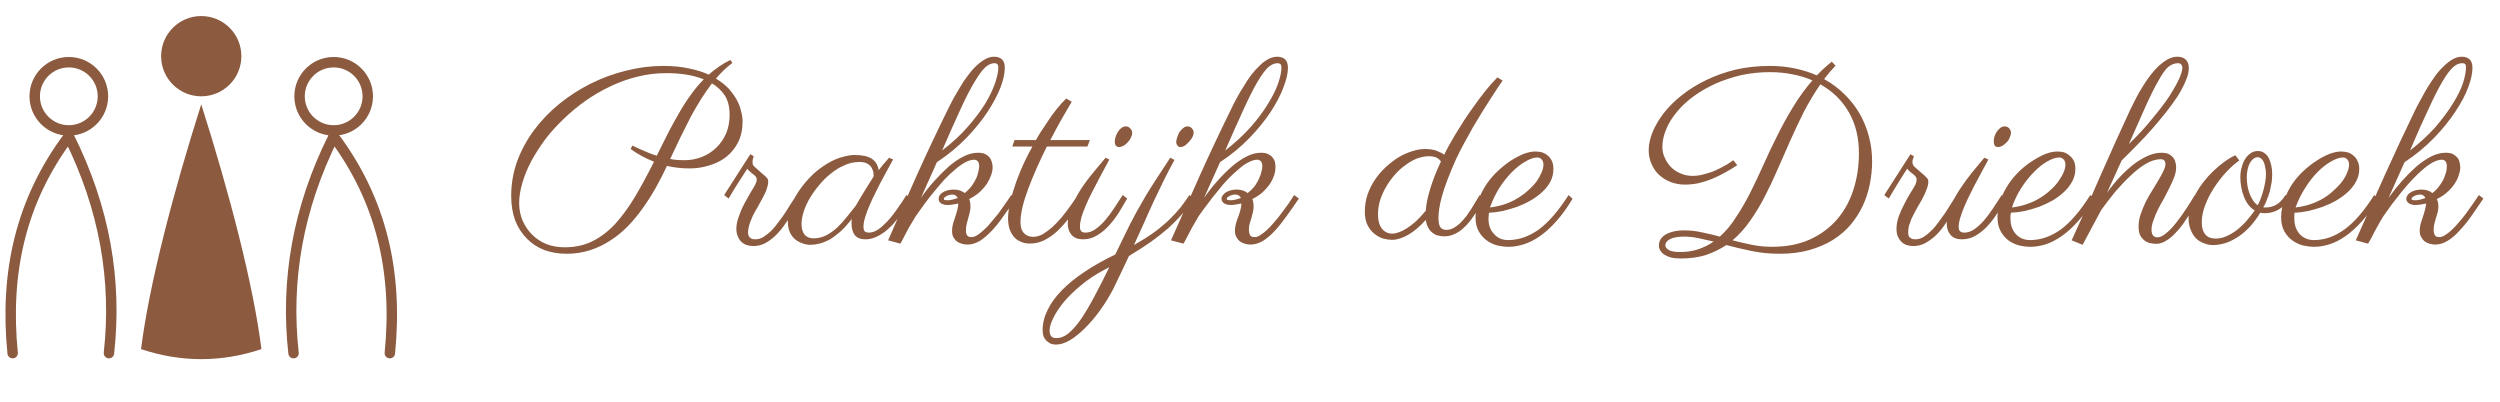
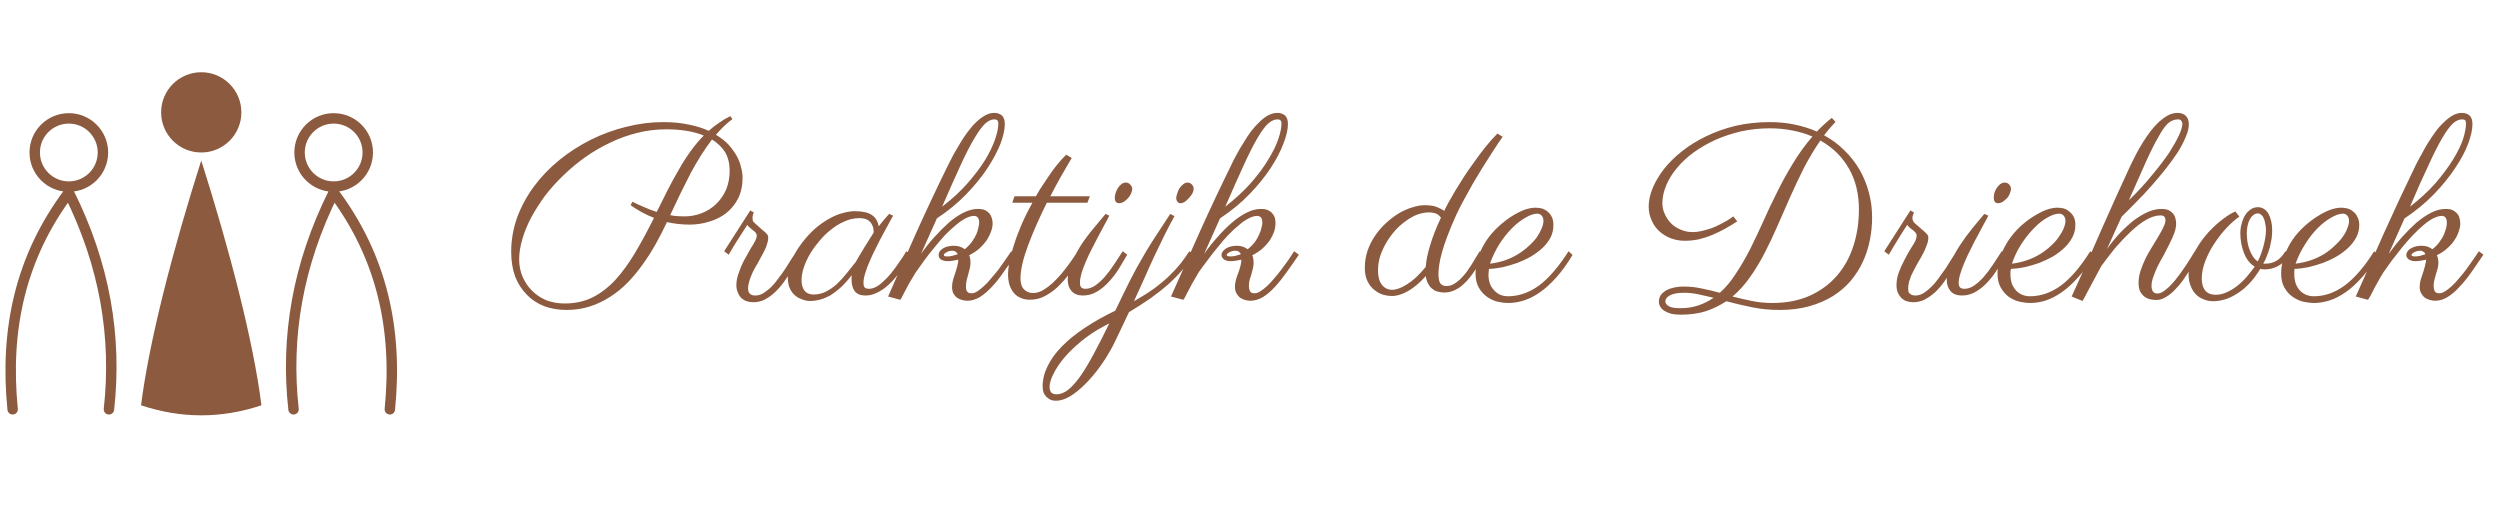
- <svg xmlns="http://www.w3.org/2000/svg" viewBox="0 0 622.7 100" width="623" height="100" role="img" aria-label="Praktijk de Driehoek">
+ <svg xmlns="http://www.w3.org/2000/svg" viewBox="0 -14 622.7 128" width="623" height="128" role="img" aria-label="Praktijk de Driehoek">
  <g stroke="#8C5A3F" fill="none" stroke-width="2.6" stroke-linecap="round">
    <path d="M17 34 C 5 50, 1 68, 3 88" />
    <path d="M83 34 C 95 50, 99 68, 97 88" />
    <path d="M17 34 C 26 52, 29 70, 27 88" />
    <path d="M83 34 C 74 52, 71 70, 73 88" />
    <circle cx="17" cy="24" r="8.5" />
    <circle cx="83" cy="24" r="8.5" />
  </g>
  <circle cx="50" cy="14" r="10" fill="#8C5A3F" />
  <path d="M50 26 C 57 48, 63 71, 65 87 Q50 92 35 87 C 37 71, 43 48, 50 26 Z" fill="#8C5A3F" />
  <g transform="translate(126 59.89) scale(0.62)" fill="#8C5A3F">
    <path d="M90.9 -71.3Q87.4 -68.7 84.3 -65Q87.3 -63.2 89.4 -61Q91.4 -58.7 92.7 -56.4Q93.9 -54.2 94.4 -51.9Q95 -49.7 95 -47.8Q95 -43 93.2 -39.4Q91.4 -35.9 88.4 -33.5Q85.4 -31.2 81.6 -30.1Q77.8 -28.9 73.7 -28.9Q69.1 -28.9 64.6 -29.9Q62.6 -25.6 60.2 -21.3Q57.8 -17 55 -13.1Q52.2 -9.1 48.9 -5.7Q45.6 -2.3 41.8 0.1Q38 2.6 33.6 4Q29.2 5.4 24.3 5.4Q19.4 5.4 15.3 3.9Q11.2 2.3 8.3 -0.7Q5.3 -3.7 3.6 -8Q2 -12.4 2 -17.9Q2 -25.1 4.4 -31.8Q6.9 -38.5 11.2 -44.3Q15.5 -50.1 21.4 -54.9Q27.2 -59.6 34 -63Q40.8 -66.4 48.2 -68.2Q55.7 -70.1 63.1 -70.1Q68.9 -70.1 73.4 -69.1Q77.9 -68.2 81.4 -66.6Q83.3 -68.3 85.5 -69.8Q87.6 -71.3 90.1 -72.5ZM60.5 -34Q62.8 -38.7 65 -43Q67.2 -47.3 69.5 -51.2Q71.7 -55.1 74.2 -58.5Q76.6 -61.9 79.4 -64.7Q76.2 -66 72.4 -66.6Q68.7 -67.2 64.4 -67.2Q58.4 -67.2 52.8 -65.8Q47.1 -64.4 41.9 -61.9Q36.6 -59.4 31.9 -56.1Q27.1 -52.7 23 -48.7Q18.9 -44.8 15.6 -40.5Q12.4 -36.1 10 -31.7Q7.7 -27.3 6.5 -23.1Q5.2 -18.8 5.2 -14.9Q5.2 -11.2 6.6 -7.9Q8 -4.7 10.4 -2.3Q12.8 0.1 16.1 1.5Q19.5 2.8 23.5 2.8Q29.7 2.8 34.6 0.4Q39.6 -2.1 43.8 -6.6Q47.9 -11.1 51.7 -17.4Q55.5 -23.8 59.4 -31.6Q54.3 -33.6 50 -36.7L50.7 -38.1Q53.1 -36.9 55.5 -35.9Q57.9 -34.8 60.5 -34ZM89.8 -50.5Q89.8 -54.9 88 -58Q86.1 -61 82.7 -63.1Q78.3 -57.3 74.2 -49.7Q70.2 -42 65.9 -32.7Q67.3 -32.4 68.8 -32.3Q70.2 -32.2 71.6 -32.2Q75.3 -32.2 78.6 -33.5Q81.9 -34.8 84.4 -37.2Q86.9 -39.6 88.4 -43Q89.8 -46.4 89.8 -50.5Z M118.5 -16.8Q117.7 -15.8 116.7 -13.9Q115.7 -12.1 114.4 -10Q113.1 -7.9 111.5 -5.7Q109.9 -3.5 108 -1.7Q106.2 0 104 1.2Q101.8 2.3 99.3 2.3Q97.9 2.3 96.7 1.9Q95.5 1.5 94.5 0.6Q93.6 -0.3 93.1 -1.6Q92.5 -2.9 92.5 -4.6Q92.5 -7 93.5 -9.6Q94.4 -12.3 95.7 -14.7Q97 -17.1 98.2 -19.2Q99.5 -21.2 100.1 -22.4Q100.7 -23.6 100.7 -24.5Q100.7 -25.1 100.3 -25.6Q99.9 -26.1 99.2 -26.6Q98.6 -27.1 98 -27.6Q97.3 -28.1 96.9 -28.8Q95.7 -26.9 94.4 -24.9Q93.3 -23.1 91.9 -21Q90.6 -18.9 89.4 -16.8L87.6 -18.2L98.1 -34.6L99.5 -33.8Q99.4 -33.5 99.2 -32.9Q99 -32.3 99 -31.5Q99 -31 99.1 -30.5Q99.3 -30 99.9 -29.5Q101.8 -27.8 102.9 -26.8Q104.1 -25.9 104.6 -25.3Q105.1 -24.8 105.2 -24.4Q105.3 -24 105.3 -23.4Q105.3 -22.9 105.1 -22Q104.9 -21.2 104.5 -20Q104 -18.8 103.2 -17.3Q102.4 -15.7 101.2 -13.6Q100.4 -12.3 99.7 -11Q99 -9.7 98.5 -8.4Q97.9 -7.1 97.6 -5.8Q97.2 -4.4 97.2 -3.2Q97.2 -2.3 97.5 -1.7Q97.8 -1.2 98.2 -0.9Q98.6 -0.6 99.1 -0.5Q99.7 -0.4 100.1 -0.4Q101.8 -0.4 103.3 -1.3Q104.9 -2.3 106.5 -3.8Q108 -5.3 109.4 -7.3Q110.9 -9.2 112.2 -11.2Q113.5 -13.2 114.6 -15Q115.8 -16.8 116.7 -18.2Z M155.5 -32.5Q154.8 -31.2 153.7 -29.2Q152.5 -27.1 151.2 -24.6Q149.9 -22.2 148.6 -19.5Q147.2 -16.8 146.1 -14.2Q145 -11.7 144.3 -9.4Q143.6 -7.1 143.6 -5.6Q143.6 -4 144.2 -3.5Q144.8 -3.1 145.8 -3.1Q147.2 -3.1 148.7 -3.9Q150.2 -4.7 151.6 -6.1Q153.1 -7.4 154.4 -9Q155.8 -10.7 157 -12.4Q158.2 -14.1 159.2 -15.6Q160.2 -17.1 160.8 -18.2L162.6 -16.8Q161.8 -15.3 160.6 -13.5Q159.5 -11.7 158.2 -9.8Q156.8 -8 155.3 -6.3Q153.7 -4.6 152 -3.3Q150.2 -2 148.3 -1.2Q146.4 -0.4 144.4 -0.4Q141.5 -0.4 140.1 -2.1Q138.8 -3.9 138.8 -6.7Q138.8 -6.9 138.8 -7.5Q138.8 -8.2 138.9 -8.6Q136.5 -5.5 134.3 -3.5Q132 -1.5 130 -0.3Q127.9 0.8 126 1.3Q124 1.8 122.3 1.8Q120.4 1.8 118.8 1.1Q117.1 0.5 115.9 -0.6Q114.6 -1.8 113.9 -3.5Q113.2 -5.2 113.2 -7.5Q113.2 -10.3 114.5 -13.8Q115.7 -17.4 118.9 -21.6Q121.6 -25.1 124.5 -27.6Q127.4 -30 130.2 -31.5Q133 -33 135.5 -33.6Q138.1 -34.3 140.1 -34.3Q144.6 -34.3 146.9 -32.8Q149.2 -31.3 149.7 -28.2Q150.6 -29.4 151.7 -30.7Q152.8 -31.9 153.9 -33.2ZM140.5 -13.9Q141.1 -14.9 142 -16.5Q143 -18.1 144 -19.8Q145 -21.5 146 -23Q147 -24.6 147.7 -25.7Q147.7 -26.1 147.6 -27.1Q147.5 -28.1 146.9 -29.1Q146.4 -30.1 145.2 -30.8Q144 -31.5 141.9 -31.5Q140.4 -31.5 138.5 -31.1Q136.7 -30.6 134.5 -29.5Q132.4 -28.4 130.2 -26.6Q127.9 -24.8 125.7 -22.1Q122.3 -18.1 120.5 -14Q118.7 -9.9 118.7 -6.6Q118.7 -3.9 119.9 -2.3Q121.2 -0.8 123.5 -0.8Q126.2 -0.8 128.6 -2Q130.9 -3.2 133 -5.1Q135 -7 136.9 -9.4Q138.7 -11.7 140.5 -13.9Z M166.7 -17.1Q169.2 -20.7 172.1 -23.9Q175 -27.1 177.9 -29.7Q180.8 -32.2 183.8 -33.7Q186.8 -35.2 189.6 -35.2Q191.4 -35.2 192.5 -34.7Q193.6 -34.1 194.3 -33.3Q194.9 -32.5 195.2 -31.4Q195.5 -30.4 195.5 -29.3Q195.5 -27.9 194.9 -26.2Q194.3 -24.5 193.2 -22.7Q192 -21 190.3 -19.4Q188.5 -17.8 186.1 -16.6Q186.6 -15.3 186.6 -13.5Q186.6 -12.4 186.3 -11.2Q186 -10.1 185.7 -8.9Q185.4 -7.8 185.1 -6.7Q184.8 -5.5 184.8 -4.3Q184.8 -3.8 184.8 -3.2Q184.9 -2.7 185.1 -2.2Q185.4 -1.8 185.8 -1.5Q186.3 -1.3 187.1 -1.3Q188.1 -1.3 189.4 -2.1Q190.6 -2.9 192 -4.2Q193.5 -5.5 194.9 -7.3Q196.4 -9 197.9 -10.9Q199.3 -12.8 200.6 -14.7Q201.9 -16.6 203 -18.2L204.8 -16.8Q202.3 -13.1 199.9 -9.8Q197.6 -6.4 195.2 -3.9Q192.8 -1.3 190.4 0.2Q187.9 1.7 185.4 1.7Q184.3 1.7 183.2 1.4Q182.1 1.1 181.2 0.5Q180.3 -0.2 179.7 -1.3Q179.2 -2.3 179.2 -3.9Q179.2 -5.8 180.1 -8.3Q180.9 -10.6 181.3 -12.2Q181.7 -13.8 181.7 -14.8Q180.7 -14.6 179.6 -14.4Q178.4 -14.2 177.4 -14.2Q176.9 -14.2 176.2 -14.3Q175.6 -14.5 175 -14.7Q174.5 -15 174.1 -15.5Q173.8 -16 173.8 -16.7Q173.8 -17.4 174.2 -18.1Q174.7 -18.8 175.5 -19.3Q176.3 -19.8 177.4 -20.1Q178.6 -20.4 179.9 -20.4Q182.5 -20.4 184.3 -19Q186 -20.4 187.2 -22Q188.3 -23.6 189 -25.1Q189.6 -26.6 189.8 -27.8Q190.1 -29 190.1 -29.6Q190.1 -31.2 189.5 -31.8Q188.9 -32.4 188.1 -32.4Q186.5 -32.4 184.6 -31.4Q182.7 -30.4 180.6 -28.6Q178.5 -26.9 176.3 -24.6Q174.2 -22.3 172.1 -19.7Q170 -17.2 168.1 -14.6Q166.2 -12 164.6 -9.7Q163.1 -7.3 161.9 -5.2Q160.8 -3.1 160 -1.6Q159.2 -0 158.8 0.7Q158.3 1.5 158.3 1.3L153.5 0Q159.2 -13.1 165.1 -26.3Q171 -39.4 177.6 -52.8Q178.6 -54.8 179.8 -57.1Q181.1 -59.4 182.5 -61.7Q183.9 -64.1 185.6 -66.3Q187.2 -68.5 188.9 -70.1Q190.7 -71.8 192.5 -72.8Q194.3 -73.8 196.1 -73.8Q198 -73.8 199.2 -72.8Q200.4 -71.7 200.4 -69.3Q200.4 -66.1 198.7 -61.5Q196.9 -56.9 193.5 -51.7Q190.1 -46.5 185 -41.2Q179.9 -35.9 173.1 -31.4ZM175.2 -36.1Q181.2 -40.7 185.4 -45.5Q189.7 -50.4 192.5 -54.9Q195.2 -59.4 196.5 -63.2Q197.8 -67 197.8 -69.6Q197.8 -70.4 197.4 -70.8Q197 -71.2 196.2 -71.2Q194.4 -71.2 192.5 -69.5Q190.6 -67.7 188.2 -63.6Q185.7 -59.5 182.6 -52.7Q179.5 -46 175.2 -36.1ZM181.5 -17Q181.2 -17.6 180.7 -18Q180.1 -18.4 179.4 -18.4Q178 -18.4 177 -17.8Q175.9 -17.2 175.9 -16.7Q175.9 -16.3 176.3 -16.2Q176.8 -16.1 177.2 -16.1Q178.5 -16.1 179.5 -16.4Q180.6 -16.7 181.5 -17Z M212.9 -40.3Q213.4 -41.1 214.6 -43.2Q215.9 -45.2 217.6 -47.7Q219.2 -50.2 221.2 -52.7Q223.2 -55.2 225.1 -57L227.3 -55.7Q225.2 -52.2 223 -48.3Q220.8 -44.4 218.7 -40.3H234.6L233.6 -37.7H217.3Q215.1 -33.3 213.2 -29Q211.3 -24.7 209.8 -20.7Q208.3 -16.7 207.5 -13.3Q206.7 -9.9 206.7 -7.3Q206.7 -4.2 208.2 -2.8Q209.6 -1.4 211.8 -1.4Q213.7 -1.4 215.7 -2.5Q217.7 -3.7 219.6 -5.4Q221.5 -7.2 223.3 -9.3Q225 -11.4 226.3 -13.2Q227.7 -15.1 228.6 -16.5Q229.4 -17.9 229.6 -18.2L231.4 -16.8Q229.7 -14 227.6 -10.8Q225.4 -7.7 222.8 -5Q220.2 -2.2 217.1 -0.5Q214.1 1.3 210.5 1.3Q208.3 1.3 206.7 0.5Q205 -0.2 203.9 -1.6Q202.8 -3 202.2 -4.9Q201.7 -6.8 201.7 -9.1Q201.7 -10.5 202.1 -13.2Q202.6 -15.9 203.7 -19.6Q204.8 -23.3 206.7 -27.9Q208.6 -32.5 211.5 -37.7H203.4L204.3 -40.3Z M251.6 -43.3Q251.6 -42.3 251.1 -41.3Q250.6 -40.2 249.8 -39.4Q249.1 -38.6 248.1 -38Q247.2 -37.5 246.3 -37.5Q245.5 -37.5 245 -38.1Q244.6 -38.7 244.6 -39.6Q244.6 -40.4 244.9 -41.5Q245.2 -42.5 245.8 -43.5Q246.3 -44.4 247.2 -45.1Q248 -45.8 249.1 -45.8Q250.1 -45.8 250.8 -45Q251.6 -44.2 251.6 -43.3ZM242.4 -32.5Q241.8 -31.2 240.6 -29.1Q239.5 -27.1 238.2 -24.6Q236.9 -22.1 235.5 -19.4Q234.1 -16.7 233 -14.1Q231.9 -11.6 231.2 -9.3Q230.6 -7.1 230.6 -5.5Q230.6 -4.1 231.2 -3.6Q231.7 -3.1 232.8 -3.1Q234.8 -3.1 236.7 -4.4Q238.6 -5.7 240.5 -7.8Q242.4 -10 244.2 -12.7Q246 -15.4 247.8 -18.2L249.6 -16.8Q248.1 -14.3 246.4 -11.4Q244.6 -8.5 242.4 -6.1Q240.2 -3.6 237.5 -2Q234.9 -0.4 231.8 -0.4Q228.9 -0.4 227.3 -2.1Q225.7 -3.9 225.7 -6.7Q225.7 -10 227.2 -13.5Q228.8 -17.1 231 -20.6Q233.3 -24.1 236 -27.3Q238.6 -30.5 240.9 -33.2Z M268.6 -32.3Q266.7 -28.9 264.6 -24.7Q262.6 -20.6 260.5 -16.2Q258.4 -11.7 256.4 -7.1Q254.3 -2.5 252.3 1.9Q256.9 -0.7 260.4 -3.2Q263.9 -5.8 266.5 -8.3Q269.1 -10.8 271.1 -13.3Q273 -15.8 274.6 -18.2L276.4 -16.8Q274.2 -13.5 271.7 -10.6Q269.1 -7.6 266 -4.8Q262.9 -2.1 259 0.7Q255.1 3.4 250.3 6.3Q248.5 10.2 246.9 13.5Q245.3 16.9 243.9 19.7Q241.5 24.3 238.5 28.4Q235.6 32.4 232.5 35.4Q229.5 38.4 226.5 40.2Q223.5 41.9 221 41.9Q220 41.9 219 41.6Q218.1 41.2 217.3 40.5Q216.5 39.8 216 38.7Q215.6 37.6 215.6 36.1Q215.6 32 217.6 28Q219.5 24 223.3 20.1Q227 16.3 232.4 12.7Q237.9 9 244.8 5.7Q246.4 2.4 247.8 -0.5Q249.2 -3.4 250.6 -6.2Q252 -8.9 253.5 -11.7Q255.1 -14.6 257 -17.8Q258.9 -21 261.4 -24.8Q263.8 -28.5 266.9 -33.2ZM221.1 39.3Q223.7 39.3 226.1 37.3Q228.6 35.2 231.2 31.4Q233.7 27.7 236.5 22.4Q239.3 17.2 242.4 10.8L240.3 11.9Q235.2 14.6 231.1 18Q227.1 21.3 224.2 24.7Q221.4 28.1 219.9 31.2Q218.4 34.2 218.4 36.3Q218.4 37.6 219 38.5Q219.7 39.3 221.1 39.3ZM275.4 -40.8Q274.4 -39.4 273.2 -38.4Q272.1 -37.5 271 -37.5Q270.2 -37.5 269.8 -38.1Q269.3 -38.7 269.3 -39.6Q269.3 -40.3 269.7 -41.4Q270 -42.5 270.6 -43.5Q271.2 -44.4 272.1 -45.1Q272.9 -45.8 273.8 -45.8Q274.9 -45.8 275.6 -45Q276.3 -44.2 276.3 -43.4Q276.3 -42.1 275.4 -40.8Z M280.5 -17.1Q283 -20.7 285.9 -23.9Q288.7 -27.1 291.7 -29.7Q294.6 -32.2 297.6 -33.7Q300.5 -35.2 303.4 -35.2Q305.1 -35.2 306.2 -34.7Q307.4 -34.1 308 -33.3Q308.7 -32.5 309 -31.4Q309.2 -30.4 309.2 -29.3Q309.2 -27.9 308.7 -26.2Q308.1 -24.5 307 -22.7Q305.8 -21 304.1 -19.4Q302.3 -17.8 299.9 -16.6Q300.4 -15.3 300.4 -13.5Q300.4 -12.4 300.1 -11.2Q299.8 -10.1 299.5 -8.9Q299.1 -7.8 298.8 -6.7Q298.5 -5.5 298.5 -4.3Q298.5 -3.8 298.6 -3.2Q298.7 -2.7 298.9 -2.2Q299.1 -1.8 299.6 -1.5Q300 -1.3 300.9 -1.3Q301.9 -1.3 303.1 -2.1Q304.4 -2.9 305.8 -4.2Q307.2 -5.5 308.7 -7.3Q310.2 -9 311.6 -10.9Q313 -12.8 314.4 -14.7Q315.7 -16.6 316.7 -18.2L318.6 -16.8Q316.1 -13.1 313.7 -9.8Q311.3 -6.4 309 -3.9Q306.6 -1.3 304.2 0.2Q301.7 1.7 299.1 1.7Q298.1 1.7 297 1.4Q295.9 1.1 295 0.5Q294.1 -0.2 293.5 -1.3Q292.9 -2.3 292.9 -3.9Q292.9 -5.8 293.8 -8.3Q294.7 -10.6 295.1 -12.2Q295.5 -13.8 295.5 -14.8Q294.5 -14.6 293.3 -14.4Q292.2 -14.2 291.2 -14.2Q290.6 -14.2 290 -14.3Q289.4 -14.5 288.8 -14.7Q288.3 -15 287.9 -15.5Q287.5 -16 287.5 -16.7Q287.5 -17.4 288 -18.1Q288.5 -18.8 289.3 -19.3Q290.1 -19.8 291.2 -20.1Q292.3 -20.4 293.7 -20.4Q296.2 -20.4 298 -19Q299.8 -20.4 301 -22Q302.1 -23.6 302.7 -25.1Q303.4 -26.6 303.6 -27.8Q303.9 -29 303.9 -29.6Q303.9 -31.2 303.3 -31.8Q302.7 -32.4 301.9 -32.4Q300.3 -32.4 298.4 -31.4Q296.4 -30.4 294.4 -28.6Q292.3 -26.9 290.1 -24.6Q287.9 -22.3 285.9 -19.7Q283.8 -17.2 281.9 -14.6Q279.9 -12 278.3 -9.7Q276.9 -7.3 275.7 -5.2Q274.6 -3.1 273.8 -1.6Q273 -0 272.6 0.7Q272.1 1.5 272.1 1.3L267.2 0Q273 -13.1 278.9 -26.3Q284.8 -39.4 291.4 -52.8Q292.3 -54.8 293.6 -57.1Q294.8 -59.4 296.3 -61.7Q297.7 -64.1 299.3 -66.3Q301 -68.5 302.7 -70.1Q304.4 -71.8 306.2 -72.8Q308.1 -73.8 309.9 -73.8Q311.8 -73.8 313 -72.8Q314.2 -71.7 314.2 -69.3Q314.2 -66.1 312.4 -61.5Q310.7 -56.9 307.3 -51.7Q303.9 -46.5 298.8 -41.2Q293.7 -35.9 286.9 -31.4ZM289 -36.1Q294.9 -40.7 299.2 -45.5Q303.5 -50.4 306.2 -54.9Q309 -59.4 310.3 -63.2Q311.6 -67 311.6 -69.6Q311.6 -70.4 311.2 -70.8Q310.8 -71.2 310 -71.2Q308.2 -71.2 306.2 -69.5Q304.3 -67.7 301.9 -63.6Q299.5 -59.5 296.4 -52.7Q293.3 -46 289 -36.1ZM295.3 -17Q295 -17.6 294.5 -18Q293.9 -18.4 293.2 -18.4Q291.8 -18.4 290.7 -17.8Q289.6 -17.2 289.6 -16.7Q289.6 -16.3 290.1 -16.2Q290.6 -16.1 291 -16.1Q292.2 -16.1 293.3 -16.4Q294.4 -16.7 295.3 -17Z M400.5 -64.2Q400 -63.4 398.7 -61.6Q397.5 -59.8 395.9 -57.3Q394.3 -54.8 392.4 -51.8Q390.5 -48.7 388.6 -45.5Q386.8 -42.3 385 -39Q383.2 -35.7 381.8 -32.7Q379.7 -28 378.3 -24.3Q376.9 -20.6 376.1 -17.7Q375.3 -14.8 375 -12.7Q374.7 -10.6 374.7 -9.1Q374.7 -6.3 375.5 -5.2Q376.4 -4.2 377.8 -4.2Q379.3 -4.2 380.7 -4.9Q382.1 -5.7 383.4 -6.9Q384.7 -8.2 385.9 -9.7Q387 -11.3 388 -12.8Q389 -14.4 389.8 -15.8Q390.7 -17.2 391.3 -18.2L393.1 -16.8Q392.5 -16 391.7 -14.5Q390.9 -13.1 389.9 -11.4Q388.9 -9.7 387.5 -7.9Q386.2 -6.2 384.6 -4.8Q383.1 -3.4 381.1 -2.5Q379.2 -1.6 377 -1.6Q375.9 -1.6 374.7 -1.9Q373.5 -2.1 372.5 -2.9Q371.4 -3.6 370.7 -4.9Q369.9 -6.2 369.6 -8.2Q366 -4.2 362.5 -2.2Q359 -0.2 356 -0.2Q354.4 -0.2 352.5 -0.7Q350.6 -1.3 349 -2.6Q347.3 -3.9 346.2 -6.1Q345.1 -8.3 345.1 -11.5Q345.1 -15.1 346.2 -18.4Q347.3 -21.6 349.2 -24.4Q351.1 -27.2 353.6 -29.5Q356.1 -31.8 358.7 -33.4Q361.4 -35 364.1 -35.8Q366.8 -36.7 369.2 -36.7Q372.4 -36.7 374.2 -35.9Q376 -35.2 377 -34.4Q377.6 -35.7 378.8 -37.9Q380 -40 381.5 -42.6Q383.1 -45.2 385 -48.2Q386.9 -51.1 389.1 -54.1Q391.2 -57.1 393.6 -60.1Q395.9 -63 398.4 -65.5ZM369.6 -11.9Q369.8 -15.5 371.3 -20.4Q372.7 -25.3 375.7 -31.7Q375 -32.7 373.8 -33.3Q372.5 -33.8 370.9 -33.8Q368.6 -33.8 366.1 -32.9Q363.6 -31.9 361.4 -30.2Q359.1 -28.6 357.1 -26.3Q355.1 -24 353.6 -21.4Q352.1 -18.8 351.2 -16Q350.4 -13.2 350.4 -10.5Q350.4 -6.8 351.9 -4.8Q353.5 -2.7 356.1 -2.7Q357.3 -2.7 358.7 -3.2Q360.2 -3.7 361.9 -4.8Q363.7 -5.9 365.6 -7.6Q367.5 -9.4 369.6 -11.9Z M395 -11.1Q394.9 -10.5 394.9 -10Q394.8 -9.4 394.8 -8.8Q394.8 -7 395.3 -5.4Q395.8 -3.9 396.9 -2.7Q397.9 -1.5 399.3 -0.8Q400.8 -0.1 402.7 -0.1Q409.1 -0.1 415.1 -4.4Q421 -8.8 427 -18.2L428.6 -16.7Q425.4 -11.4 422.1 -7.7Q418.8 -4 415.5 -1.7Q412.2 0.6 409 1.6Q405.8 2.6 402.9 2.6Q400.8 2.6 398.5 2.1Q396.1 1.5 394.2 0.1Q392.2 -1.3 390.9 -3.6Q389.6 -5.9 389.6 -9.3Q389.6 -12.9 390.8 -16.3Q392.1 -19.7 394.1 -22.7Q396.1 -25.6 398.7 -28Q401.3 -30.4 403.9 -32.1Q406.6 -33.8 409.1 -34.8Q411.7 -35.7 413.6 -35.7Q414.9 -35.7 416.2 -35.4Q417.5 -35 418.6 -34.1Q419.6 -33.3 420.3 -31.9Q420.9 -30.6 420.9 -28.7Q420.9 -26.1 419.8 -23.8Q418.6 -21.5 416.6 -19.6Q414.6 -17.7 411.9 -16.1Q409.3 -14.6 406.4 -13.5Q403.5 -12.5 400.6 -11.8Q397.7 -11.2 395 -11.1ZM395.4 -13.2Q398.7 -13.6 401.6 -14.6Q404.4 -15.6 406.8 -17.1Q409.2 -18.6 411.1 -20.4Q413 -22.1 414.3 -23.9Q415.5 -25.7 416.2 -27.4Q416.9 -29.1 416.9 -30.4Q416.9 -31.7 416.2 -32.5Q415.5 -33.3 414.5 -33.3Q412.4 -33.3 409.7 -31.7Q407 -30.2 404.3 -27.5Q401.6 -24.8 399.2 -21.1Q396.9 -17.4 395.4 -13.2Z M534.3 -70.2Q531.8 -67.6 529.7 -64.8Q534.3 -62.3 537.9 -58.7Q541.5 -55.2 544 -50.9Q546.4 -46.7 547.7 -41.8Q549 -37 549 -31.8Q549 -27.2 548.1 -22.7Q547.2 -18.1 545.3 -14Q543.4 -9.9 540.4 -6.3Q537.4 -2.8 533.3 -0.2Q529.1 2.4 523.8 3.9Q518.5 5.4 511.8 5.4Q505.9 5.4 500.6 4.3Q495.3 3.2 490.4 1.9Q486.6 4.4 482.2 5.9Q477.7 7.3 472.1 7.3Q469.8 7.3 468.1 6.9Q466.5 6.4 465.4 5.7Q464.4 5 463.8 4Q463.3 3.1 463.3 2.1Q463.3 0.8 463.9 -0.3Q464.6 -1.4 465.8 -2.2Q467 -3 469 -3.5Q470.9 -4 473.5 -4Q477.1 -4 480.6 -3.2Q484.1 -2.5 487.8 -1.5Q491.4 -4.7 494.3 -9.3Q497.3 -13.8 500 -19.1Q502.7 -24.5 505.3 -30.3Q507.9 -36.2 510.9 -42.1Q513.8 -48 517.3 -53.7Q520.7 -59.3 525 -64.3Q521.3 -65.9 517.1 -66.7Q512.8 -67.6 507.9 -67.6Q502 -67.6 496.4 -66.4Q490.9 -65.1 486.1 -63Q481.3 -60.8 477.4 -58Q473.4 -55.1 470.6 -51.7Q467.8 -48.4 466.3 -44.8Q464.7 -41.1 464.7 -37.5Q464.7 -35.2 465.7 -33.1Q466.6 -31 468.2 -29.4Q469.8 -27.8 472 -26.9Q474.2 -25.9 476.8 -25.9Q478.8 -25.9 480.8 -26.4Q482.8 -26.9 484.6 -27.5Q486.4 -28.2 487.9 -29Q489.5 -29.8 490.7 -30.5Q491.8 -31.2 492.5 -31.7Q493.2 -32.2 493.2 -32.2L494.8 -30.2Q492.5 -28.7 490 -27.3Q487.5 -25.9 484.9 -24.8Q482.3 -23.7 479.4 -23Q476.6 -22.4 473.7 -22.4Q470.8 -22.4 468.1 -23.4Q465.5 -24.4 463.5 -26.2Q461.5 -28 460.4 -30.6Q459.2 -33.1 459.2 -36.2Q459.2 -39.7 460.8 -43.6Q462.4 -47.4 465.3 -51.2Q468.3 -55 472.6 -58.4Q476.9 -61.8 482.3 -64.4Q487.6 -67 494.1 -68.6Q500.6 -70.1 507.9 -70.1Q513.2 -70.1 517.9 -69.1Q522.7 -68.1 526.8 -66.3Q529.5 -69.2 532.8 -71.8ZM543.7 -35.1Q543.7 -39.6 542.7 -43.8Q541.7 -47.9 539.7 -51.4Q537.7 -54.9 534.8 -57.8Q531.9 -60.6 528.2 -62.7Q524.7 -57.6 521.7 -51.9Q518.8 -46.1 516.2 -40.3Q513.6 -34.4 511.1 -28.7Q508.6 -22.9 505.9 -17.7Q503.2 -12.4 500 -7.9Q496.9 -3.4 492.9 -0Q496.8 1 500.7 1.8Q504.6 2.6 508.8 2.6Q517.4 2.6 523.9 -0.3Q530.5 -3.3 534.9 -8.4Q539.3 -13.5 541.5 -20.4Q543.7 -27.2 543.7 -35.1ZM471.9 4.7Q475.8 4.7 479.1 3.6Q482.4 2.5 485.3 0.5Q482 -0.3 479.1 -0.9Q476.2 -1.5 473.5 -1.5Q469.7 -1.5 467.8 -0.5Q465.9 0.5 465.9 2Q465.9 3.1 467.3 3.9Q468.6 4.7 471.9 4.7Z M584.7 -16.8Q584 -15.8 583 -13.9Q582 -12.1 580.7 -10Q579.3 -7.9 577.8 -5.7Q576.2 -3.5 574.3 -1.7Q572.4 0 570.2 1.2Q568 2.3 565.5 2.3Q564.2 2.3 562.9 1.9Q561.7 1.5 560.8 0.6Q559.9 -0.3 559.3 -1.6Q558.8 -2.9 558.8 -4.6Q558.8 -7 559.7 -9.6Q560.7 -12.3 562 -14.7Q563.2 -17.1 564.5 -19.2Q565.8 -21.2 566.4 -22.4Q566.9 -23.6 566.9 -24.5Q566.9 -25.1 566.5 -25.6Q566.1 -26.1 565.5 -26.6Q564.9 -27.1 564.2 -27.6Q563.6 -28.1 563.1 -28.8Q561.9 -26.9 560.6 -24.9Q559.5 -23.1 558.2 -21Q556.9 -18.9 555.7 -16.8L553.9 -18.2L564.4 -34.6L565.8 -33.8Q565.7 -33.5 565.5 -32.9Q565.2 -32.3 565.2 -31.5Q565.2 -31 565.4 -30.5Q565.6 -30 566.1 -29.5Q568.1 -27.8 569.2 -26.8Q570.3 -25.9 570.8 -25.3Q571.3 -24.8 571.5 -24.4Q571.6 -24 571.6 -23.4Q571.6 -22.9 571.4 -22Q571.2 -21.2 570.7 -20Q570.3 -18.8 569.5 -17.3Q568.7 -15.7 567.4 -13.6Q566.7 -12.3 566 -11Q565.3 -9.7 564.7 -8.4Q564.2 -7.1 563.8 -5.8Q563.5 -4.4 563.5 -3.2Q563.5 -2.3 563.7 -1.7Q564 -1.2 564.5 -0.9Q564.9 -0.6 565.4 -0.5Q565.9 -0.4 566.4 -0.4Q568 -0.4 569.6 -1.3Q571.2 -2.3 572.7 -3.8Q574.3 -5.3 575.7 -7.3Q577.1 -9.2 578.5 -11.2Q579.8 -13.2 580.9 -15Q582 -16.8 582.9 -18.2Z M604.8 -43.3Q604.8 -42.3 604.3 -41.3Q603.9 -40.2 603.1 -39.4Q602.3 -38.6 601.4 -38Q600.5 -37.5 599.6 -37.5Q598.7 -37.5 598.3 -38.1Q597.9 -38.7 597.9 -39.6Q597.9 -40.4 598.1 -41.5Q598.4 -42.5 599 -43.5Q599.6 -44.4 600.4 -45.1Q601.3 -45.8 602.3 -45.8Q603.4 -45.8 604.1 -45Q604.8 -44.2 604.8 -43.3ZM595.7 -32.5Q595.1 -31.2 593.9 -29.1Q592.8 -27.1 591.5 -24.6Q590.1 -22.1 588.8 -19.4Q587.4 -16.7 586.3 -14.1Q585.2 -11.6 584.5 -9.3Q583.8 -7.1 583.8 -5.5Q583.8 -4.1 584.4 -3.6Q585 -3.1 586.1 -3.1Q588.1 -3.1 590 -4.4Q591.9 -5.7 593.8 -7.8Q595.7 -10 597.5 -12.7Q599.3 -15.4 601.1 -18.2L602.8 -16.8Q601.4 -14.3 599.6 -11.4Q597.9 -8.5 595.7 -6.1Q593.5 -3.6 590.8 -2Q588.2 -0.4 585.1 -0.4Q582.1 -0.4 580.6 -2.1Q579 -3.9 579 -6.7Q579 -10 580.5 -13.5Q582 -17.1 584.3 -20.6Q586.6 -24.1 589.2 -27.3Q591.9 -30.5 594.1 -33.2Z M604.8 -11.1Q604.7 -10.5 604.6 -10Q604.6 -9.4 604.6 -8.8Q604.6 -7 605.1 -5.4Q605.6 -3.9 606.6 -2.7Q607.6 -1.5 609.1 -0.8Q610.6 -0.1 612.5 -0.1Q618.9 -0.1 624.9 -4.4Q630.8 -8.8 636.7 -18.2L638.4 -16.7Q635.2 -11.4 631.8 -7.7Q628.5 -4 625.2 -1.7Q621.9 0.6 618.8 1.6Q615.6 2.6 612.7 2.6Q610.6 2.6 608.3 2.1Q605.9 1.5 603.9 0.1Q602 -1.3 600.7 -3.6Q599.4 -5.9 599.4 -9.3Q599.4 -12.9 600.6 -16.3Q601.9 -19.7 603.9 -22.7Q605.9 -25.6 608.4 -28Q611 -30.4 613.7 -32.1Q616.4 -33.8 618.9 -34.8Q621.4 -35.7 623.4 -35.7Q624.7 -35.7 626 -35.4Q627.3 -35 628.3 -34.1Q629.4 -33.3 630.1 -31.9Q630.7 -30.6 630.7 -28.7Q630.7 -26.1 629.5 -23.8Q628.3 -21.5 626.3 -19.6Q624.3 -17.7 621.7 -16.1Q619 -14.6 616.2 -13.5Q613.3 -12.5 610.4 -11.8Q607.4 -11.2 604.8 -11.1ZM605.2 -13.2Q608.4 -13.6 611.3 -14.6Q614.2 -15.6 616.6 -17.1Q619 -18.6 620.9 -20.4Q622.8 -22.1 624 -23.9Q625.3 -25.7 626 -27.4Q626.7 -29.1 626.7 -30.4Q626.7 -31.7 626 -32.5Q625.2 -33.3 624.3 -33.3Q622.1 -33.3 619.4 -31.7Q616.7 -30.2 614.1 -27.5Q611.4 -24.8 609 -21.1Q606.6 -17.4 605.2 -13.2Z M643.4 -19.1Q645.9 -22.6 648.7 -25.6Q651.5 -28.5 654.3 -30.7Q657.2 -32.8 659.9 -34Q662.7 -35.2 665.3 -35.2Q667 -35.2 668.2 -34.7Q669.3 -34.1 670 -33.3Q670.7 -32.4 670.9 -31.4Q671.2 -30.4 671.2 -29.3Q671.2 -27.6 670.5 -25.6Q669.7 -23.5 668.6 -21.3Q667.5 -19.1 666.3 -16.8Q665 -14.6 663.9 -12.4Q662.8 -10.2 662.1 -8.1Q661.3 -6 661.3 -4.2Q661.3 -3.1 661.8 -2.1Q662.4 -1.2 663.7 -1.2Q665.2 -1.2 667.1 -2.8Q669 -4.3 671 -6.8Q673 -9.3 675 -12.3Q677 -15.3 678.7 -18.2L680.4 -16.8Q679.9 -16.1 679 -14.5Q678 -12.8 676.8 -10.8Q675.5 -8.8 674 -6.6Q672.5 -4.5 670.7 -2.7Q669 -0.9 667.1 0.2Q665.2 1.4 663.2 1.4Q662 1.4 660.7 1.1Q659.4 0.8 658.4 0Q657.4 -0.8 656.7 -2.1Q656.1 -3.5 656.1 -5.5Q656.1 -7.9 656.9 -10.4Q657.7 -12.8 658.9 -15.3Q660.1 -17.7 661.5 -19.9Q662.9 -22.2 664.1 -24.2Q665.3 -26.2 666.1 -27.9Q666.9 -29.5 666.9 -30.6Q666.9 -32.6 665 -32.6Q662.2 -32.6 659.1 -30.8Q656 -29 652.9 -26Q649.8 -23.1 646.7 -19.5Q643.7 -15.8 641.1 -12.2L633.6 1.8L629.2 0Q635.4 -13.5 641.1 -26.7Q646.9 -39.9 652.9 -52.8Q653.9 -54.8 655.1 -57.2Q656.3 -59.5 657.8 -61.9Q659.2 -64.2 660.9 -66.4Q662.5 -68.5 664.3 -70.2Q666.1 -71.8 667.9 -72.8Q669.8 -73.8 671.7 -73.8Q673.9 -73.8 675.1 -72.6Q676.3 -71.4 676.3 -69.2Q676.3 -66.9 675 -64Q673.8 -61.1 671.8 -57.9Q669.7 -54.7 667 -51.3Q664.3 -47.9 661.3 -44.5Q658.3 -41.1 655.2 -38Q652.1 -34.8 649.3 -32.1ZM672 -71.2Q669.8 -71.2 667.9 -69.6Q666.1 -67.9 664 -64Q661.8 -60.2 659 -54Q656.2 -47.8 652.2 -38.7Q657.6 -43.9 661.6 -48.9Q665.7 -53.8 668.4 -57.8Q671 -61.9 672.4 -64.9Q673.7 -67.9 673.7 -69.3Q673.7 -70.2 673.2 -70.7Q672.8 -71.2 672 -71.2Z M706.2 -13.3Q706.4 -13.2 706.6 -13.2Q706.8 -13.2 707 -13.2Q708.4 -13.2 709.5 -13.5Q710.6 -13.8 711.6 -14.4Q712.5 -14.9 713.4 -15.9Q714.3 -16.8 715.1 -18.2L716.9 -16.8Q714.6 -13.5 712.1 -12.2Q709.6 -10.9 706.8 -10.9Q705.8 -10.9 705 -11.1Q702.9 -7.6 700.5 -5.1Q698.1 -2.6 695.6 -1.1Q693.1 0.5 690.7 1.2Q688.2 1.9 686.1 1.9Q684 1.9 682.2 1.1Q680.3 0.4 679 -1Q677.7 -2.4 677 -4.4Q676.2 -6.3 676.2 -8.8Q676.2 -11.2 677 -13.8Q677.8 -16.3 679.1 -18.8Q680.5 -21.3 682.3 -23.6Q684.1 -25.9 686.2 -27.9Q688.3 -29.9 690.5 -31.5Q692.8 -33.2 695 -34.2L696.6 -32.1Q694 -30.3 691.3 -27.4Q688.7 -24.6 686.5 -21.2Q684.3 -17.9 682.9 -14.2Q681.5 -10.6 681.5 -7.2Q681.5 -4.1 682.9 -2.4Q684.3 -0.7 687.1 -0.7Q689.2 -0.7 691.3 -1.6Q693.4 -2.5 695.4 -4Q697.4 -5.5 699.3 -7.6Q701.1 -9.7 702.8 -12Q701.4 -12.8 700.3 -14.2Q699.2 -15.6 698.5 -17.4Q697.8 -19.2 697.4 -21.2Q697 -23.3 697 -25.4Q697 -27.6 697.6 -29.5Q698.1 -31.4 699 -32.8Q700 -34.3 701.3 -35.1Q702.5 -35.9 704.1 -35.9Q705.4 -35.9 706.5 -35.2Q707.6 -34.5 708.3 -33.3Q709 -32 709.4 -30.3Q709.8 -28.6 709.8 -26.7Q709.8 -25.2 709.6 -23.4Q709.3 -21.7 708.9 -19.9Q708.4 -18.1 707.7 -16.4Q707.1 -14.6 706.2 -13.3ZM699.6 -25.4Q699.6 -24 699.8 -22.4Q700 -20.7 700.6 -19.1Q701.1 -17.6 702 -16.2Q702.8 -14.9 704 -14.1Q704.9 -15.8 705.5 -17.6Q706.1 -19.4 706.5 -21Q706.9 -22.7 707.1 -24.1Q707.3 -25.6 707.3 -26.7Q707.3 -28.1 707 -29.3Q706.8 -30.6 706.4 -31.5Q706 -32.4 705.3 -32.9Q704.7 -33.4 704 -33.4Q703 -33.4 702.2 -32.7Q701.4 -32.1 700.8 -31Q700.2 -29.9 699.9 -28.4Q699.6 -27 699.6 -25.4Z M718.8 -11.1Q718.8 -10.5 718.7 -10Q718.7 -9.4 718.7 -8.8Q718.7 -7 719.2 -5.4Q719.7 -3.9 720.7 -2.7Q721.7 -1.5 723.2 -0.8Q724.7 -0.1 726.6 -0.1Q733 -0.1 738.9 -4.4Q744.9 -8.8 750.8 -18.2L752.4 -16.7Q749.2 -11.4 745.9 -7.7Q742.6 -4 739.3 -1.7Q736 0.6 732.8 1.6Q729.6 2.6 726.8 2.6Q724.7 2.6 722.3 2.1Q720 1.5 718 0.1Q716 -1.3 714.7 -3.6Q713.4 -5.9 713.4 -9.3Q713.4 -12.9 714.7 -16.3Q715.9 -19.7 717.9 -22.7Q719.9 -25.6 722.5 -28Q725.1 -30.4 727.8 -32.1Q730.4 -33.8 733 -34.8Q735.5 -35.7 737.5 -35.7Q738.7 -35.7 740 -35.4Q741.4 -35 742.4 -34.1Q743.5 -33.3 744.1 -31.9Q744.8 -30.6 744.8 -28.7Q744.8 -26.1 743.6 -23.8Q742.4 -21.5 740.4 -19.6Q738.4 -17.7 735.7 -16.1Q733.1 -14.6 730.2 -13.5Q727.3 -12.5 724.4 -11.8Q721.5 -11.2 718.8 -11.1ZM719.2 -13.2Q722.5 -13.6 725.4 -14.6Q728.3 -15.6 730.7 -17.1Q733.1 -18.6 734.9 -20.4Q736.8 -22.1 738.1 -23.9Q739.4 -25.7 740 -27.4Q740.7 -29.1 740.7 -30.4Q740.7 -31.7 740 -32.5Q739.3 -33.3 738.3 -33.3Q736.2 -33.3 733.5 -31.7Q730.8 -30.2 728.1 -27.5Q725.4 -24.8 723.1 -21.1Q720.7 -17.4 719.2 -13.2Z M756.6 -17.1Q759.2 -20.7 762 -23.9Q764.9 -27.1 767.8 -29.7Q770.8 -32.2 773.7 -33.7Q776.7 -35.2 779.5 -35.2Q781.3 -35.2 782.4 -34.7Q783.5 -34.1 784.2 -33.3Q784.9 -32.5 785.1 -31.4Q785.4 -30.4 785.4 -29.3Q785.4 -27.9 784.8 -26.2Q784.3 -24.5 783.1 -22.7Q782 -21 780.2 -19.4Q778.5 -17.8 776 -16.6Q776.6 -15.3 776.6 -13.5Q776.6 -12.4 776.3 -11.2Q776 -10.1 775.6 -8.9Q775.3 -7.8 775 -6.7Q774.7 -5.5 774.7 -4.3Q774.7 -3.8 774.8 -3.2Q774.9 -2.7 775.1 -2.2Q775.3 -1.8 775.8 -1.5Q776.2 -1.3 777.1 -1.3Q778 -1.3 779.3 -2.1Q780.6 -2.9 782 -4.2Q783.4 -5.5 784.9 -7.3Q786.4 -9 787.8 -10.9Q789.2 -12.8 790.5 -14.7Q791.8 -16.6 792.9 -18.2L794.7 -16.8Q792.2 -13.1 789.9 -9.8Q787.5 -6.4 785.1 -3.9Q782.8 -1.3 780.3 0.2Q777.9 1.7 775.3 1.7Q774.3 1.7 773.2 1.4Q772.1 1.1 771.2 0.5Q770.3 -0.2 769.7 -1.3Q769.1 -2.3 769.1 -3.9Q769.1 -5.8 770 -8.3Q770.8 -10.6 771.2 -12.2Q771.6 -13.8 771.7 -14.8Q770.7 -14.6 769.5 -14.4Q768.4 -14.2 767.3 -14.2Q766.8 -14.2 766.2 -14.3Q765.5 -14.5 765 -14.7Q764.5 -15 764.1 -15.5Q763.7 -16 763.7 -16.7Q763.7 -17.4 764.2 -18.1Q764.6 -18.8 765.5 -19.3Q766.3 -19.8 767.4 -20.1Q768.5 -20.4 769.9 -20.4Q772.4 -20.4 774.2 -19Q776 -20.4 777.1 -22Q778.3 -23.6 778.9 -25.1Q779.5 -26.6 779.8 -27.8Q780 -29 780 -29.6Q780 -31.2 779.4 -31.8Q778.9 -32.4 778 -32.4Q776.5 -32.4 774.5 -31.4Q772.6 -30.4 770.5 -28.6Q768.5 -26.9 766.3 -24.6Q764.1 -22.3 762 -19.7Q760 -17.2 758 -14.6Q756.1 -12 754.5 -9.7Q753 -7.3 751.9 -5.2Q750.7 -3.1 750 -1.6Q749.2 -0 748.7 0.7Q748.3 1.5 748.2 1.3L743.4 0Q749.2 -13.1 755.1 -26.3Q761 -39.4 767.5 -52.8Q768.5 -54.8 769.8 -57.1Q771 -59.4 772.4 -61.7Q773.9 -64.1 775.5 -66.3Q777.1 -68.5 778.9 -70.1Q780.6 -71.8 782.4 -72.8Q784.2 -73.8 786 -73.8Q787.9 -73.8 789.1 -72.8Q790.3 -71.7 790.3 -69.3Q790.3 -66.1 788.6 -61.5Q786.9 -56.9 783.4 -51.7Q780 -46.5 774.9 -41.2Q769.8 -35.9 763 -31.4ZM765.2 -36.1Q771.1 -40.7 775.4 -45.5Q779.6 -50.4 782.4 -54.9Q785.2 -59.4 786.5 -63.2Q787.7 -67 787.7 -69.6Q787.7 -70.4 787.4 -70.8Q787 -71.2 786.1 -71.2Q784.3 -71.2 782.4 -69.5Q780.5 -67.7 778.1 -63.6Q775.7 -59.5 772.6 -52.7Q769.4 -46 765.2 -36.1ZM771.4 -17Q771.2 -17.6 770.6 -18Q770.1 -18.4 769.4 -18.4Q768 -18.4 766.9 -17.8Q765.8 -17.2 765.8 -16.7Q765.8 -16.3 766.3 -16.2Q766.7 -16.1 767.1 -16.1Q768.4 -16.1 769.5 -16.4Q770.6 -16.7 771.4 -17Z" />
  </g>
</svg>
